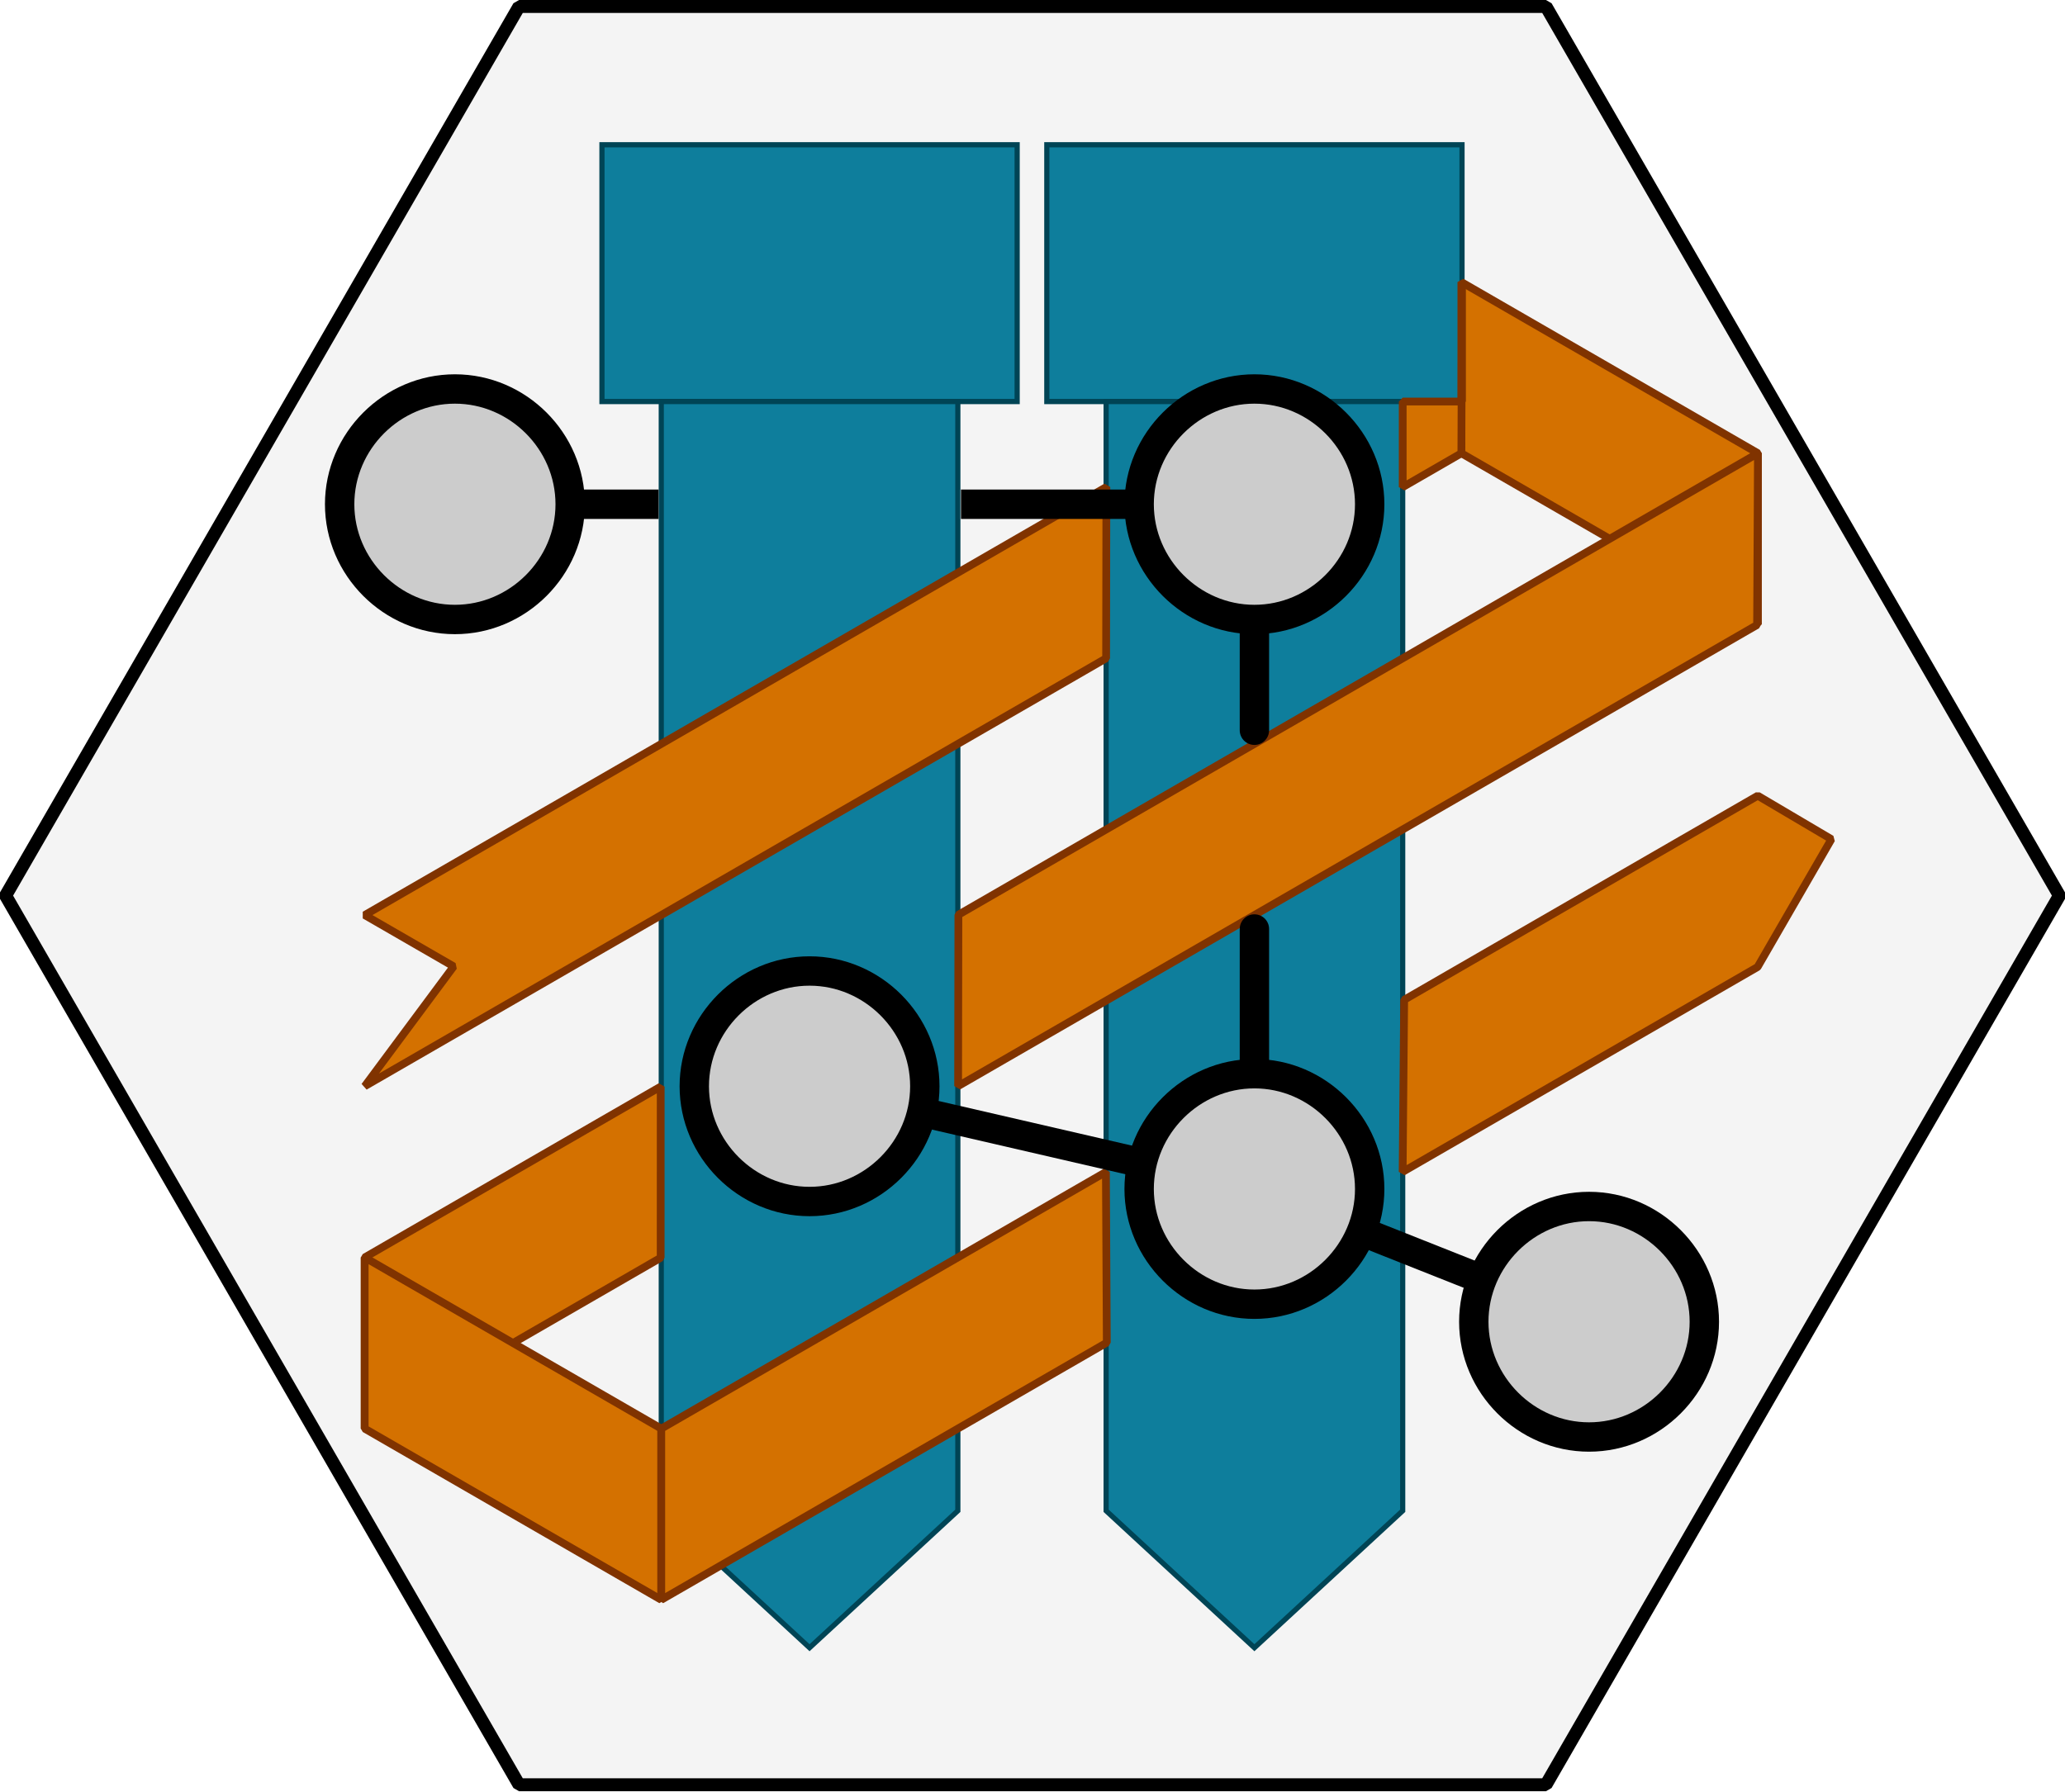
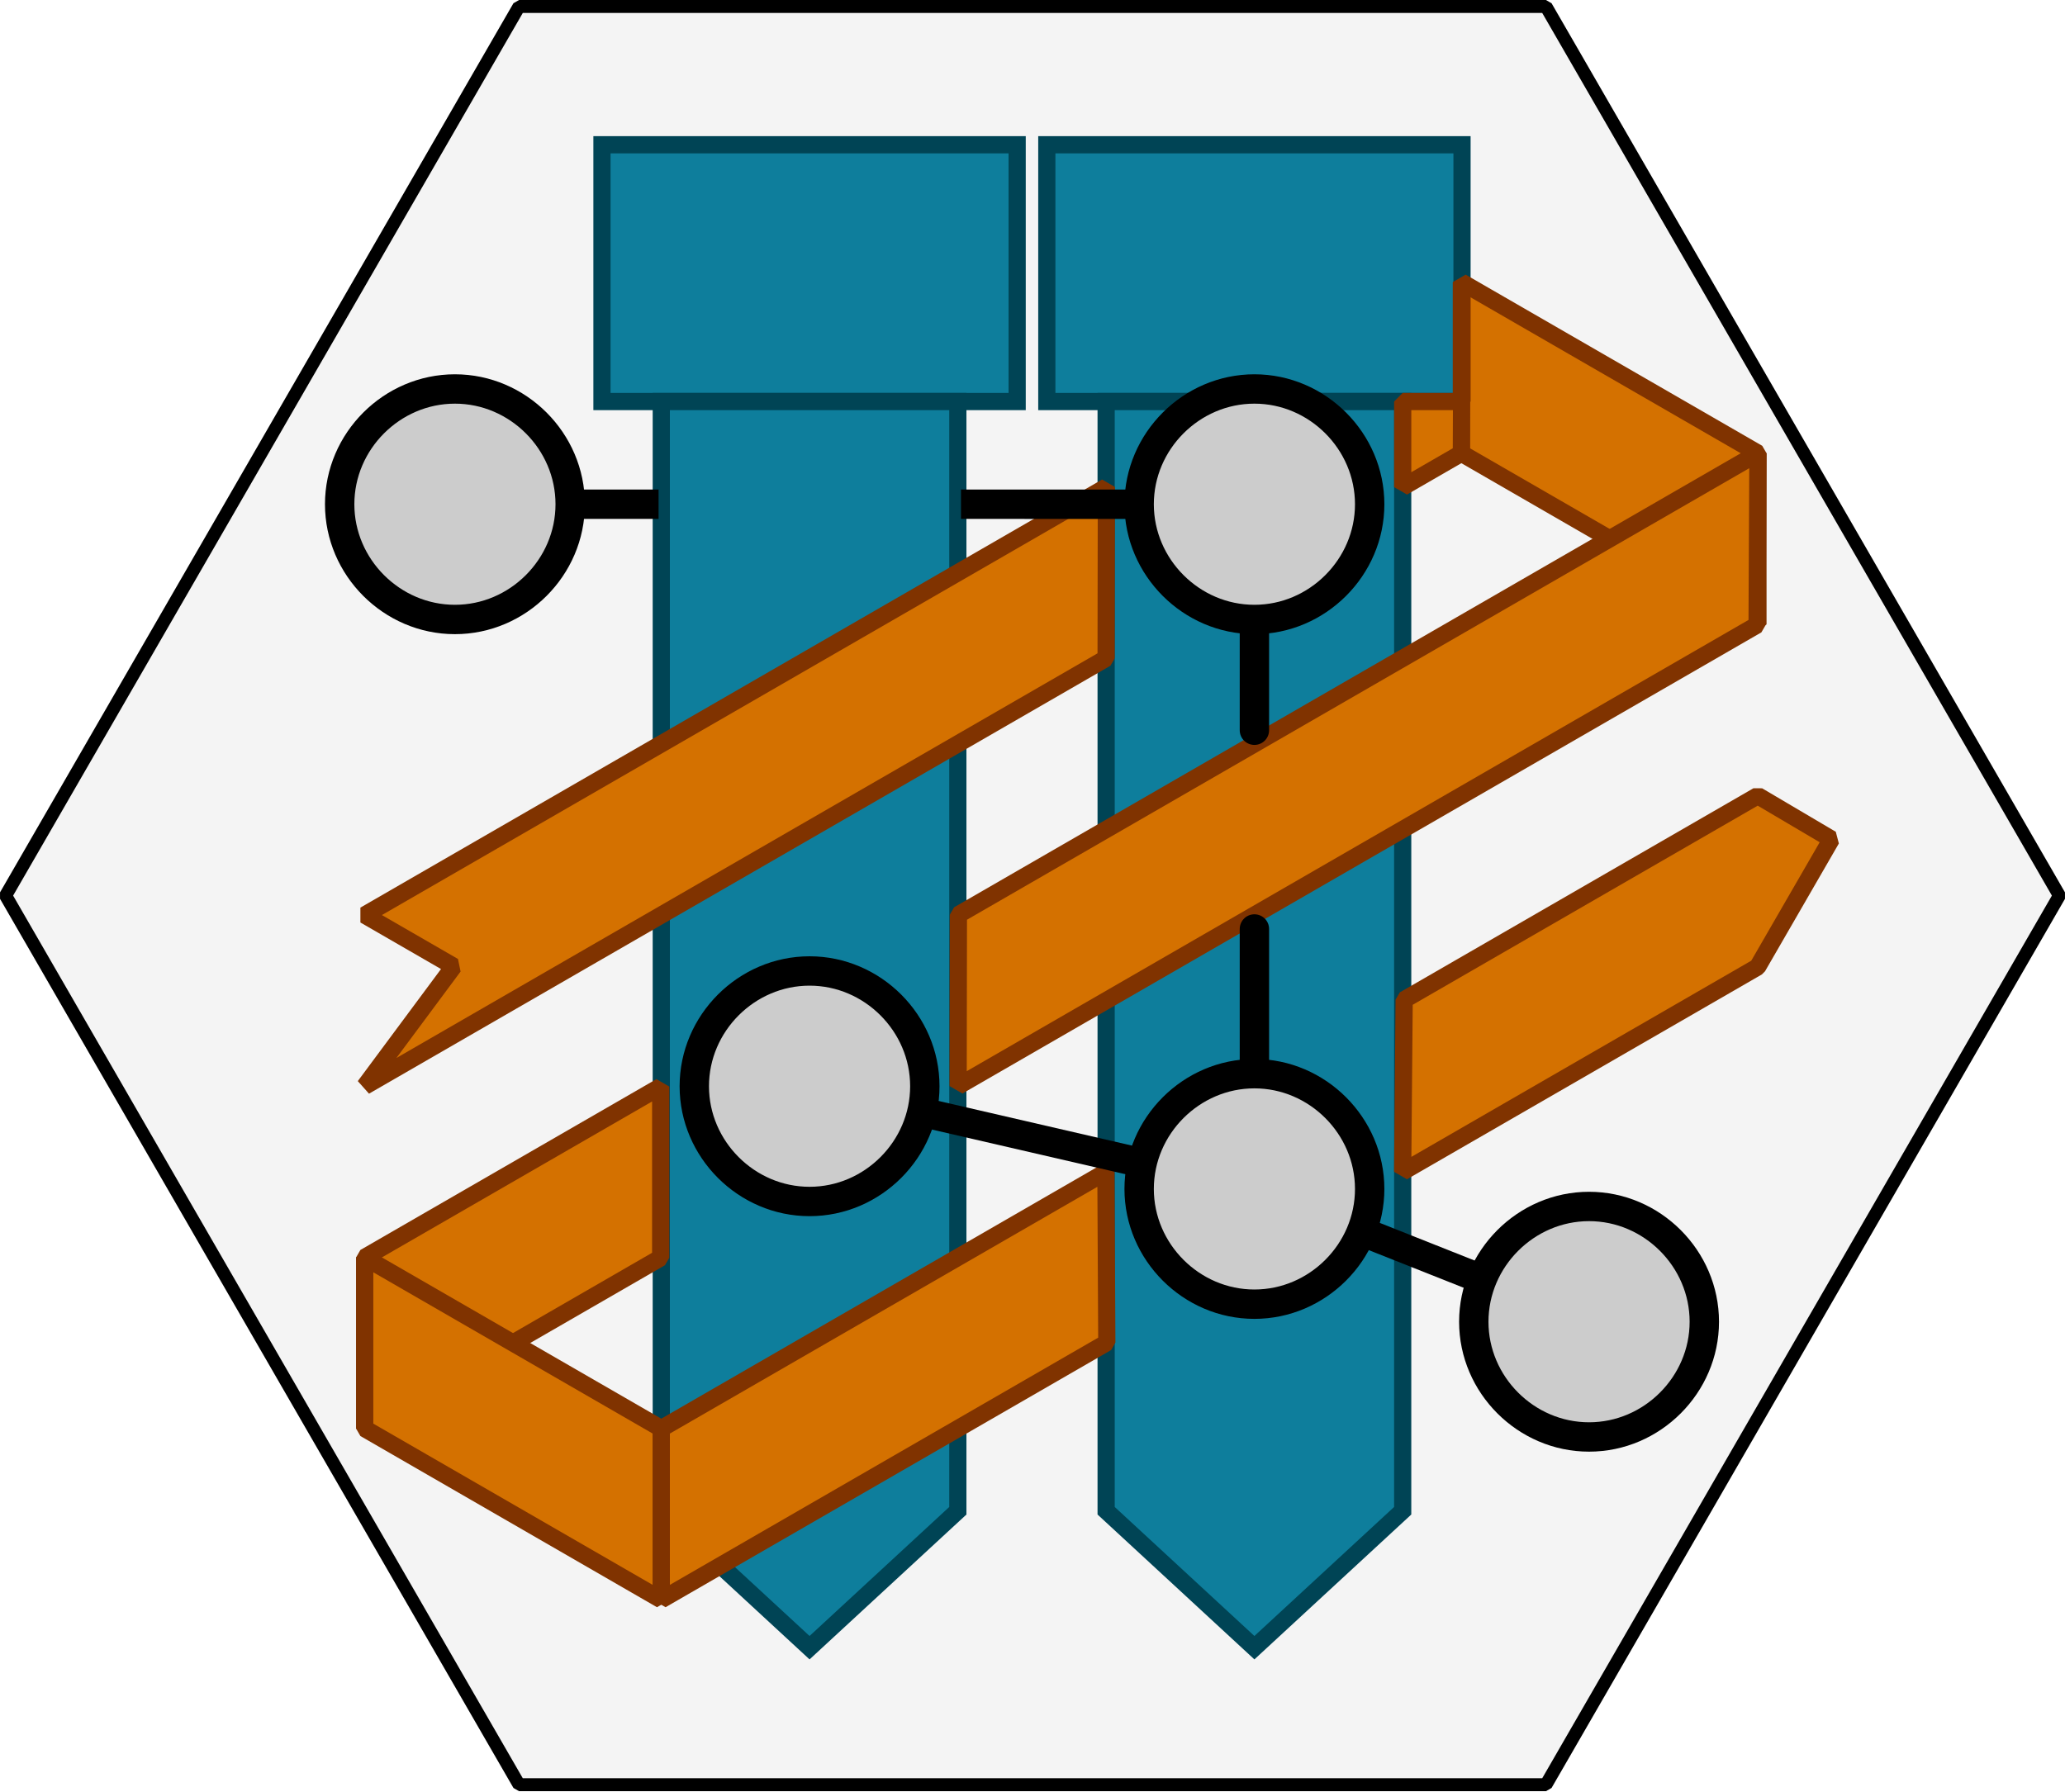
- <svg xmlns="http://www.w3.org/2000/svg" xmlns:xlink="http://www.w3.org/1999/xlink" width="797.262" height="691.729" viewBox="0 0 210.942 183.02" version="1.1" id="svg5" xml:space="preserve">
+ <svg xmlns="http://www.w3.org/2000/svg" xmlns:xlink="http://www.w3.org/1999/xlink" width="60" height="52.058" viewBox="0 0 15.875 13.774" version="1.1" id="svg5" xml:space="preserve">
  <defs id="defs2" />
-   <g id="layer1" transform="translate(34.18662,15.44238)">
-     <path style="fill:#f4f4f4;fill-opacity:1;stroke:black;stroke-width:0.524;stroke-linecap:butt;stroke-linejoin:bevel;stroke-dasharray:none;stroke-opacity:1" id="path11807" d="M 1.1134149e-6,41.553 L -35.986,20.777 L -35.986,-20.777 L -1.1134149e-6,-41.553 L 35.986,-20.777 L 35.986,20.777 Z" transform="matrix(0,-2.524538,2.524431,0,71.28453,76.06754)" />
-   </g>
+   <g id="layer1" transform="translate(34.18662,15.44238)" />
  <g id="layer2" transform="translate(34.18662,15.44238)" />
  <g id="layer3" style="display:none" transform="translate(34.18662,15.44238)">
    <g id="g10302" style="stroke:#b3b3b3;stroke-width:1.323;stroke-dasharray:none">
      <path style="fill:none;fill-opacity:1;stroke:#b3b3b3;stroke-width:1.323;stroke-linecap:butt;stroke-linejoin:bevel;stroke-dasharray:none;stroke-opacity:1" d="M 19.907,95.911 L 88.648,109.141 V 56.224" id="path10082" />
      <path style="fill:none;fill-opacity:1;stroke:#b3b3b3;stroke-width:1.323;stroke-linecap:butt;stroke-linejoin:bevel;stroke-dasharray:none;stroke-opacity:1" d="M 88.648,109.141 L 54.278,155.443" id="path10192" />
      <path style="fill:none;fill-opacity:1;stroke:#b3b3b3;stroke-width:1.323;stroke-linecap:butt;stroke-linejoin:bevel;stroke-dasharray:none;stroke-opacity:1" d="M 88.648,109.141 L 123.019,168.672 L 157.389,122.37" id="path10194" />
      <path style="fill:none;fill-opacity:1;stroke:#b3b3b3;stroke-width:1.323;stroke-linecap:butt;stroke-linejoin:bevel;stroke-dasharray:none;stroke-opacity:1" d="M 157.389,69.453 L 123.019,89.297 L 157.389,122.37" id="path10200" />
      <path style="fill:none;fill-opacity:1;stroke:#b3b3b3;stroke-width:1.323;stroke-linecap:butt;stroke-linejoin:bevel;stroke-dasharray:none;stroke-opacity:1" d="M 157.389,122.37 L 191.704,130.202" id="path10202" />
    </g>
    <g id="g10365" style="fill:#797979;fill-opacity:1;stroke:#797979;stroke-width:1.323;stroke-dasharray:none;stroke-opacity:1">
      <circle style="fill:#797979;fill-opacity:1;stroke:#797979;stroke-width:1.323;stroke-linecap:butt;stroke-linejoin:bevel;stroke-dasharray:none;stroke-opacity:1" id="path10012" cx="88.648" cy="109.141" r="3.437" />
      <use x="0" y="0" xlink:href="#path10012" id="use10014" transform="translate(34.37038,-19.84375)" style="fill:#797979;fill-opacity:1;stroke:#797979;stroke-width:1.323;stroke-dasharray:none;stroke-opacity:1" />
      <use x="0" y="0" xlink:href="#path10012" id="use10016" transform="translate(-6.9393496e-7,-52.91666)" style="fill:#797979;fill-opacity:1;stroke:#797979;stroke-width:1.323;stroke-dasharray:none;stroke-opacity:1" />
      <use x="0" y="0" xlink:href="#path10012" id="use10018" transform="translate(-68.74076,-13.22916)" style="fill:#797979;fill-opacity:1;stroke:#797979;stroke-width:1.323;stroke-dasharray:none;stroke-opacity:1" />
      <use x="0" y="0" xlink:href="#path10012" id="use10020" transform="translate(-34.37038,46.30208)" style="fill:#797979;fill-opacity:1;stroke:#797979;stroke-width:1.323;stroke-dasharray:none;stroke-opacity:1" />
      <use x="0" y="0" xlink:href="#path10012" id="use10022" transform="translate(34.37038,59.53125)" style="fill:#797979;fill-opacity:1;stroke:#797979;stroke-width:1.323;stroke-dasharray:none;stroke-opacity:1" />
      <use x="0" y="0" xlink:href="#path10012" id="use10024" transform="translate(68.74076,13.22917)" style="fill:#797979;fill-opacity:1;stroke:#797979;stroke-width:1.323;stroke-dasharray:none;stroke-opacity:1" />
      <use x="0" y="0" xlink:href="#path10012" id="use10026" transform="translate(103.0559,21.06176)" style="fill:#797979;fill-opacity:1;stroke:#797979;stroke-width:1.323;stroke-dasharray:none;stroke-opacity:1" />
      <use x="0" y="0" xlink:href="#path10012" id="use10198" transform="translate(68.74076,-39.6875)" style="fill:#797979;fill-opacity:1;stroke:#797979;stroke-width:1.323;stroke-dasharray:none;stroke-opacity:1" />
    </g>
  </g>
  <g id="layer4" transform="translate(34.18662,15.44238)" />
-   <g id="g1191" transform="matrix(1.322155,0,0,1.325192,33.65447,-20.74021)" style="fill:#0e7e9c;fill-opacity:1;stroke:#045;stroke-width:0.4;stroke-dasharray:none;stroke-opacity:1">
-     <g id="g387" style="fill:#0e7e9c;fill-opacity:1;stroke:#045;stroke-width:0.4;stroke-dasharray:none;stroke-opacity:1" transform="translate(-34.37039)">
-       <rect style="opacity:1;fill:#0e7e9c;fill-opacity:1;stroke:#045;stroke-width:0.4;stroke-linecap:round;stroke-dasharray:none;stroke-opacity:1" id="rect265" width="32.079" height="19.798" x="89.794" y="26.812" />
-       <path id="rect321" style="fill:#0e7e9c;fill-opacity:1;stroke:#045;stroke-width:0.4;stroke-linecap:round" d="M 94.377,46.61 H 117.29 V 132.135 L 105.833,142.694 L 94.377,132.135 Z" />
+   <g id="g367" transform="matrix(0.07525779,0,0,0.07525779,5.5410241e-6,5.0493295e-7)">
+     <path style="fill:#f4f4f4;fill-opacity:1;stroke:black;stroke-width:0.524;stroke-linecap:butt;stroke-linejoin:bevel;stroke-dasharray:none;stroke-opacity:1" id="path11807" d="M 1.1134149e-6,41.553 L -35.986,20.777 L -35.986,-20.777 L -1.1134149e-6,-41.553 L 35.986,-20.777 L 35.986,20.777 Z" transform="matrix(0,-2.524538,2.524431,0,105.4711,91.50992)" />
+     <g id="g1191" transform="matrix(1.322155,0,0,1.325192,33.65447,-20.74021)" style="fill:#0e7e9c;fill-opacity:1;stroke:#045;stroke-width:1.328;stroke-dasharray:none;stroke-opacity:1">
+       <g id="g387" style="fill:#0e7e9c;fill-opacity:1;stroke:#045;stroke-width:1.328;stroke-dasharray:none;stroke-opacity:1" transform="translate(-34.37039)">
+         <rect style="opacity:1;fill:#0e7e9c;fill-opacity:1;stroke:#045;stroke-width:1.328;stroke-linecap:round;stroke-dasharray:none;stroke-opacity:1" id="rect265" width="32.079" height="19.798" x="89.794" y="26.812" />
+         <path id="rect321" style="fill:#0e7e9c;fill-opacity:1;stroke:#045;stroke-width:1.328;stroke-linecap:round;stroke-dasharray:none" d="M 94.377,46.61 H 117.29 V 132.135 L 105.833,142.694 L 94.377,132.135 Z" />
+       </g>
+       <use x="0" y="0" xlink:href="#g387" id="use389" transform="translate(-34.37038)" style="fill:#0e7e9c;fill-opacity:1;stroke:#045;stroke-width:1.328;stroke-dasharray:none;stroke-opacity:1" />
    </g>
-     <use x="0" y="0" xlink:href="#g387" id="use389" transform="translate(-34.37038)" style="fill:#0e7e9c;fill-opacity:1;stroke:#045;stroke-width:0.4;stroke-dasharray:none;stroke-opacity:1" />
-   </g>
-   <g id="g2753" style="fill:#d47100;fill-opacity:1;stroke:#803300;stroke-width:0.6;stroke-linejoin:bevel;stroke-dasharray:none;stroke-opacity:1" transform="matrix(1.322155,0,0,1.32211,33.65449,-19.14859)">
-     <path style="fill:#d47100;fill-opacity:1;stroke:#803300;stroke-width:0.6;stroke-linecap:round;stroke-linejoin:bevel;stroke-dasharray:none;stroke-opacity:1" d="M 87.453,36.283 L 110.367,49.512 V 62.741 L 87.453,49.512 Z" id="path1137" />
-     <path style="fill:#d47100;fill-opacity:1;stroke:#803300;stroke-width:0.6;stroke-linecap:butt;stroke-linejoin:bevel;stroke-dasharray:none;stroke-opacity:1" d="M 60.026,52.118 L 2.722,85.202 L 9.596,89.171 L 2.722,98.431 L 60.006,65.358 Z" id="path1195" />
-     <path id="path1033" style="fill:#d47100;fill-opacity:1;stroke:#803300;stroke-width:0.6;stroke-linecap:round;stroke-linejoin:bevel;stroke-dasharray:none;stroke-opacity:1" d="M 87.502,36.254 V 36.254 V 45.515 H 82.92 V 52.129 L 87.453,49.512 Z" />
-     <path style="fill:#d47100;fill-opacity:1;stroke:#803300;stroke-width:0.6;stroke-linecap:round;stroke-linejoin:bevel;stroke-dasharray:none;stroke-opacity:1" d="M 25.59,111.687 L 2.722,124.89 V 111.66 L 25.592,98.457 Z" id="path19024" />
-     <path style="fill:#d47100;fill-opacity:1;stroke:#803300;stroke-width:0.6;stroke-linecap:round;stroke-linejoin:bevel;stroke-dasharray:none;stroke-opacity:1" d="M 110.301,62.779 L 48.571,98.419 L 48.592,85.178 L 110.367,49.512 Z" id="path1135" />
-     <path style="fill:#d47100;fill-opacity:1;stroke:#803300;stroke-width:0.6;stroke-linecap:round;stroke-linejoin:bevel;stroke-dasharray:none;stroke-opacity:1" d="M 2.722,111.66 L 25.636,124.89 V 138.119 L 2.722,124.89 Z" id="path1139" />
-     <path style="fill:#d47100;fill-opacity:1;stroke:#803300;stroke-width:0.6;stroke-linecap:round;stroke-linejoin:bevel;stroke-dasharray:none;stroke-opacity:1" d="M 60.059,118.244 L 25.636,138.119 V 124.89 L 59.99,105.055 Z" id="path469" />
-     <path style="fill:#d47100;fill-opacity:1;stroke:#803300;stroke-width:0.6;stroke-linecap:round;stroke-linejoin:bevel;stroke-dasharray:none;stroke-opacity:1" d="M 110.338,89.216 L 82.916,105.048 L 83.033,91.751 L 110.353,75.978 L 116.043,79.338 Z" id="path467" />
-   </g>
-   <g id="g11602" style="stroke:black;stroke-width:2.269;stroke-dasharray:none;stroke-opacity:1" transform="matrix(1.322155,0,0,1.32211,33.65447,-20.18968)">
-     <path style="opacity:1;fill:none;fill-opacity:1;stroke:black;stroke-width:2.269;stroke-linecap:round;stroke-linejoin:bevel;stroke-dasharray:none;stroke-opacity:1" d="M 71.463,52.917 L 71.463,71.706 M 71.463,87.065 L 71.463,107.156 L 37.093,99.219" id="path11584" />
-     <path style="opacity:1;fill:none;fill-opacity:1;stroke:black;stroke-width:2.269;stroke-linecap:round;stroke-linejoin:bevel;stroke-dasharray:none;stroke-opacity:1" d="M 71.463,107.156 L 97.318,117.419" id="path11586" />
-     <path id="path11594" style="opacity:1;fill:none;fill-opacity:1;stroke:black;stroke-width:2.269;stroke-linecap:butt;stroke-linejoin:bevel;stroke-dasharray:none;stroke-opacity:1" d="M 14.179,54.239 L 25.427,54.239 M 48.792,54.239 L 71.418,54.24" />
-   </g>
-   <g id="g11582" style="fill:#ccc;fill-opacity:1;stroke:black;stroke-width:0.756;stroke-opacity:1" transform="matrix(1.322155,0,0,1.32211,33.65447,-20.18968)">
-     <g id="path10012-3" style="fill:#ccc;fill-opacity:1;stroke:black;stroke-width:1.55;stroke-dasharray:none;stroke-opacity:1" transform="matrix(1.464274,0,0,1.464269,-33.17835,-25.18161)">
-       <path style="color:black;solid-color:black;fill:#ccc;fill-opacity:1;stroke:black;stroke-width:1.55;stroke-linejoin:bevel;stroke-dasharray:none;stroke-opacity:1" d="M 74.9,54.24 A 3.437,3.437 0 0 1 71.463,57.677 A 3.437,3.437 0 0 1 68.026,54.24 A 3.437,3.437 0 0 1 71.463,50.803 A 3.437,3.437 0 0 1 74.9,54.24 Z" id="path11606" />
-       <path style="color:black;solid-color:black;fill:#ccc;fill-opacity:1;stroke:black;stroke-width:1.55;stroke-linejoin:bevel;stroke-dasharray:none;stroke-opacity:1" d="M 71.463,48.156 C 68.135,48.156 65.381,50.912 65.381,54.24 C 65.381,57.568 68.135,60.322 71.463,60.322 C 74.791,60.322 77.545,57.568 77.545,54.24 C 77.545,50.912 74.791,48.156 71.463,48.156 Z" id="path11608" />
+     <g id="g2753" style="fill:#d47100;fill-opacity:1;stroke:#803300;stroke-width:1.33;stroke-linejoin:bevel;stroke-dasharray:none;stroke-opacity:1" transform="matrix(1.322155,0,0,1.32211,33.65449,-19.14859)">
+       <path style="fill:#d47100;fill-opacity:1;stroke:#803300;stroke-width:1.33;stroke-linecap:round;stroke-linejoin:bevel;stroke-dasharray:none;stroke-opacity:1" d="M 87.453,36.283 L 110.367,49.512 V 62.741 L 87.453,49.512 Z" id="path1137" />
+       <path style="fill:#d47100;fill-opacity:1;stroke:#803300;stroke-width:1.33;stroke-linecap:butt;stroke-linejoin:bevel;stroke-dasharray:none;stroke-opacity:1" d="M 60.026,52.118 L 2.722,85.202 L 9.596,89.171 L 2.722,98.431 L 60.006,65.358 Z" id="path1195" />
+       <path id="path1033" style="fill:#d47100;fill-opacity:1;stroke:#803300;stroke-width:1.33;stroke-linecap:round;stroke-linejoin:bevel;stroke-dasharray:none;stroke-opacity:1" d="M 87.502,36.254 V 36.254 V 45.515 H 82.92 V 52.129 L 87.453,49.512 Z" />
+       <path style="fill:#d47100;fill-opacity:1;stroke:#803300;stroke-width:1.33;stroke-linecap:round;stroke-linejoin:bevel;stroke-dasharray:none;stroke-opacity:1" d="M 25.59,111.687 L 2.722,124.89 V 111.66 L 25.592,98.457 Z" id="path19024" />
+       <path style="fill:#d47100;fill-opacity:1;stroke:#803300;stroke-width:1.33;stroke-linecap:round;stroke-linejoin:bevel;stroke-dasharray:none;stroke-opacity:1" d="M 110.301,62.779 L 48.571,98.419 L 48.592,85.178 L 110.367,49.512 Z" id="path1135" />
+       <path style="fill:#d47100;fill-opacity:1;stroke:#803300;stroke-width:1.33;stroke-linecap:round;stroke-linejoin:bevel;stroke-dasharray:none;stroke-opacity:1" d="M 2.722,111.66 L 25.636,124.89 V 138.119 L 2.722,124.89 Z" id="path1139" />
+       <path style="fill:#d47100;fill-opacity:1;stroke:#803300;stroke-width:1.33;stroke-linecap:round;stroke-linejoin:bevel;stroke-dasharray:none;stroke-opacity:1" d="M 60.059,118.244 L 25.636,138.119 V 124.89 L 59.99,105.055 Z" id="path469" />
+       <path style="fill:#d47100;fill-opacity:1;stroke:#803300;stroke-width:1.33;stroke-linecap:round;stroke-linejoin:bevel;stroke-dasharray:none;stroke-opacity:1" d="M 110.338,89.216 L 82.916,105.048 L 83.033,91.751 L 110.353,75.978 L 116.043,79.338 Z" id="path467" />
    </g>
-     <use x="0" y="0" xlink:href="#path10012-3" id="use11557" transform="translate(-34.37037,44.97917)" style="fill:#ccc;fill-opacity:1;stroke:black;stroke-width:0.756;stroke-opacity:1" />
-     <use x="0" y="0" xlink:href="#path10012-3" id="use11559" transform="translate(0,52.91666)" style="fill:#ccc;fill-opacity:1;stroke:black;stroke-width:0.756;stroke-opacity:1" />
-     <use x="0" y="0" xlink:href="#path10012-3" id="use11563" transform="translate(25.85513,63.17891)" style="fill:#ccc;fill-opacity:1;stroke:black;stroke-width:0.756;stroke-opacity:1" />
-     <use x="0" y="0" xlink:href="#path10012-3" id="use11569" transform="translate(-61.77017)" style="fill:#ccc;fill-opacity:1;stroke:black;stroke-width:0.756;stroke-opacity:1" />
+     <g id="g11602" style="stroke:black;stroke-width:2.269;stroke-dasharray:none;stroke-opacity:1" transform="matrix(1.322155,0,0,1.32211,33.65447,-20.18968)">
+       <path style="opacity:1;fill:none;fill-opacity:1;stroke:black;stroke-width:2.269;stroke-linecap:round;stroke-linejoin:bevel;stroke-dasharray:none;stroke-opacity:1" d="M 71.463,52.917 L 71.463,71.706 M 71.463,87.065 L 71.463,107.156 L 37.093,99.219" id="path11584" />
+       <path style="opacity:1;fill:none;fill-opacity:1;stroke:black;stroke-width:2.269;stroke-linecap:round;stroke-linejoin:bevel;stroke-dasharray:none;stroke-opacity:1" d="M 71.463,107.156 L 97.318,117.419" id="path11586" />
+       <path id="path11594" style="opacity:1;fill:none;fill-opacity:1;stroke:black;stroke-width:2.269;stroke-linecap:butt;stroke-linejoin:bevel;stroke-dasharray:none;stroke-opacity:1" d="M 14.179,54.239 L 25.427,54.239 M 48.792,54.239 L 71.418,54.24" />
+     </g>
+     <g id="g11582" style="fill:#ccc;fill-opacity:1;stroke:black;stroke-width:0.756;stroke-opacity:1" transform="matrix(1.322155,0,0,1.32211,33.65447,-20.18968)">
+       <g id="path10012-3" style="fill:#ccc;fill-opacity:1;stroke:black;stroke-width:1.55;stroke-dasharray:none;stroke-opacity:1" transform="matrix(1.464274,0,0,1.464269,-33.17835,-25.18161)">
+         <path style="color:black;solid-color:black;fill:#ccc;fill-opacity:1;stroke:black;stroke-width:1.55;stroke-linejoin:bevel;stroke-dasharray:none;stroke-opacity:1" d="M 74.9,54.24 A 3.437,3.437 0 0 1 71.463,57.677 A 3.437,3.437 0 0 1 68.026,54.24 A 3.437,3.437 0 0 1 71.463,50.803 A 3.437,3.437 0 0 1 74.9,54.24 Z" id="path11606" />
+         <path style="color:black;solid-color:black;fill:#ccc;fill-opacity:1;stroke:black;stroke-width:1.55;stroke-linejoin:bevel;stroke-dasharray:none;stroke-opacity:1" d="M 71.463,48.156 C 68.135,48.156 65.381,50.912 65.381,54.24 C 65.381,57.568 68.135,60.322 71.463,60.322 C 74.791,60.322 77.545,57.568 77.545,54.24 C 77.545,50.912 74.791,48.156 71.463,48.156 Z" id="path11608" />
+       </g>
+       <use x="0" y="0" xlink:href="#path10012-3" id="use11557" transform="translate(-34.37037,44.97917)" style="fill:#ccc;fill-opacity:1;stroke:black;stroke-width:0.756;stroke-opacity:1" />
+       <use x="0" y="0" xlink:href="#path10012-3" id="use11559" transform="translate(0,52.91666)" style="fill:#ccc;fill-opacity:1;stroke:black;stroke-width:0.756;stroke-opacity:1" />
+       <use x="0" y="0" xlink:href="#path10012-3" id="use11563" transform="translate(25.85513,63.17891)" style="fill:#ccc;fill-opacity:1;stroke:black;stroke-width:0.756;stroke-opacity:1" />
+       <use x="0" y="0" xlink:href="#path10012-3" id="use11569" transform="translate(-61.77017)" style="fill:#ccc;fill-opacity:1;stroke:black;stroke-width:0.756;stroke-opacity:1" />
+     </g>
  </g>
</svg>
